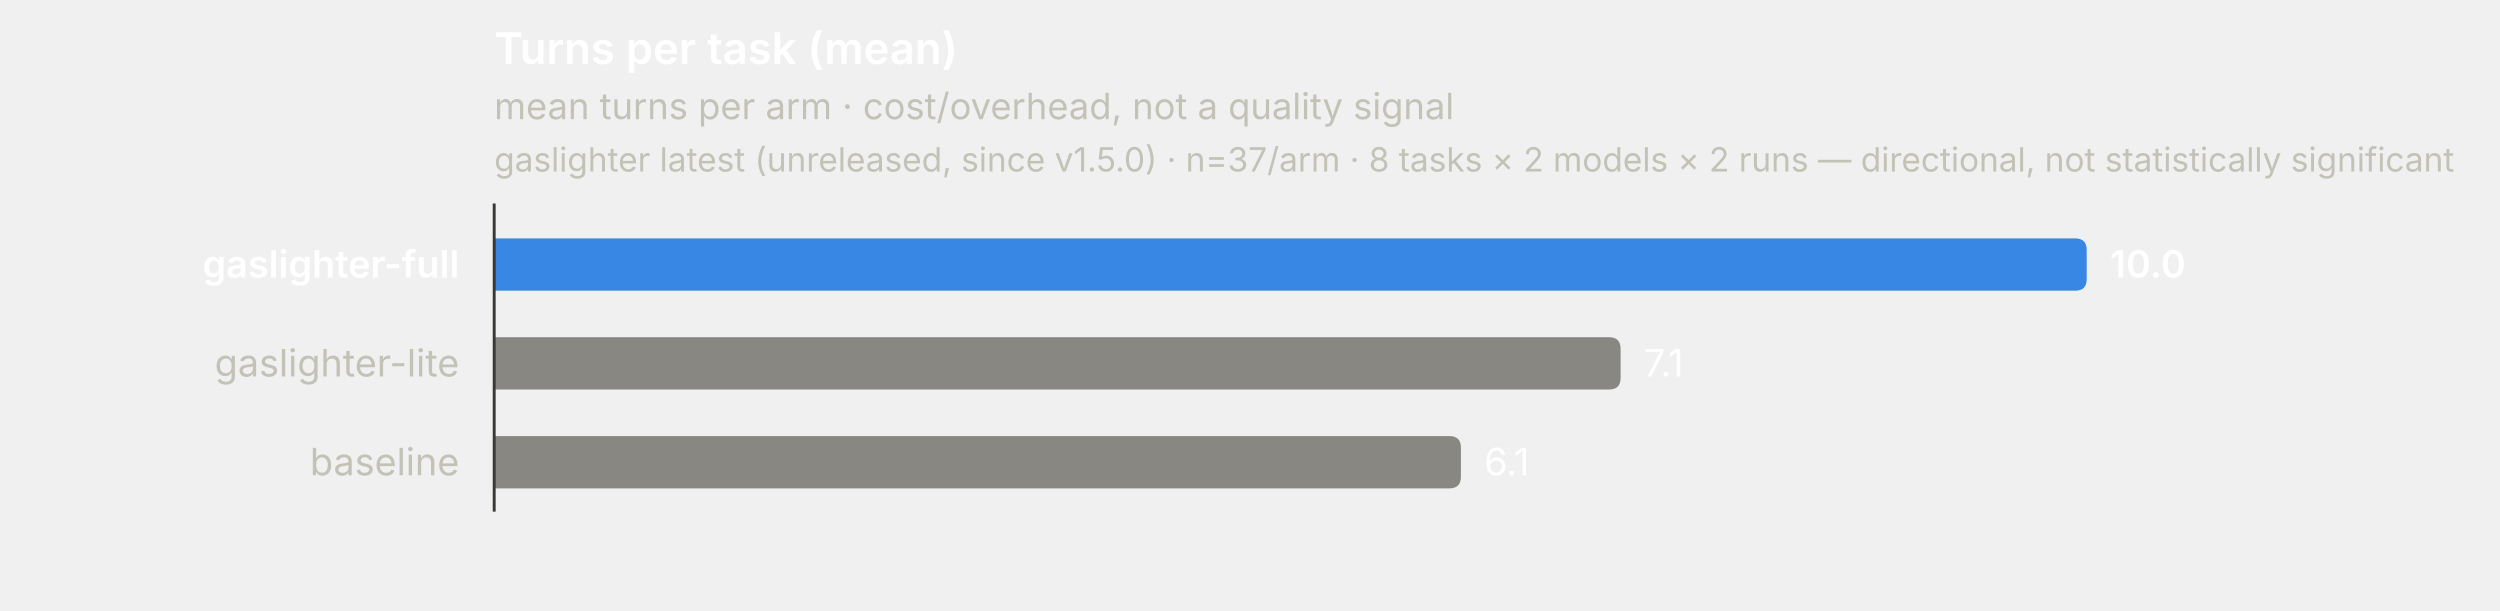
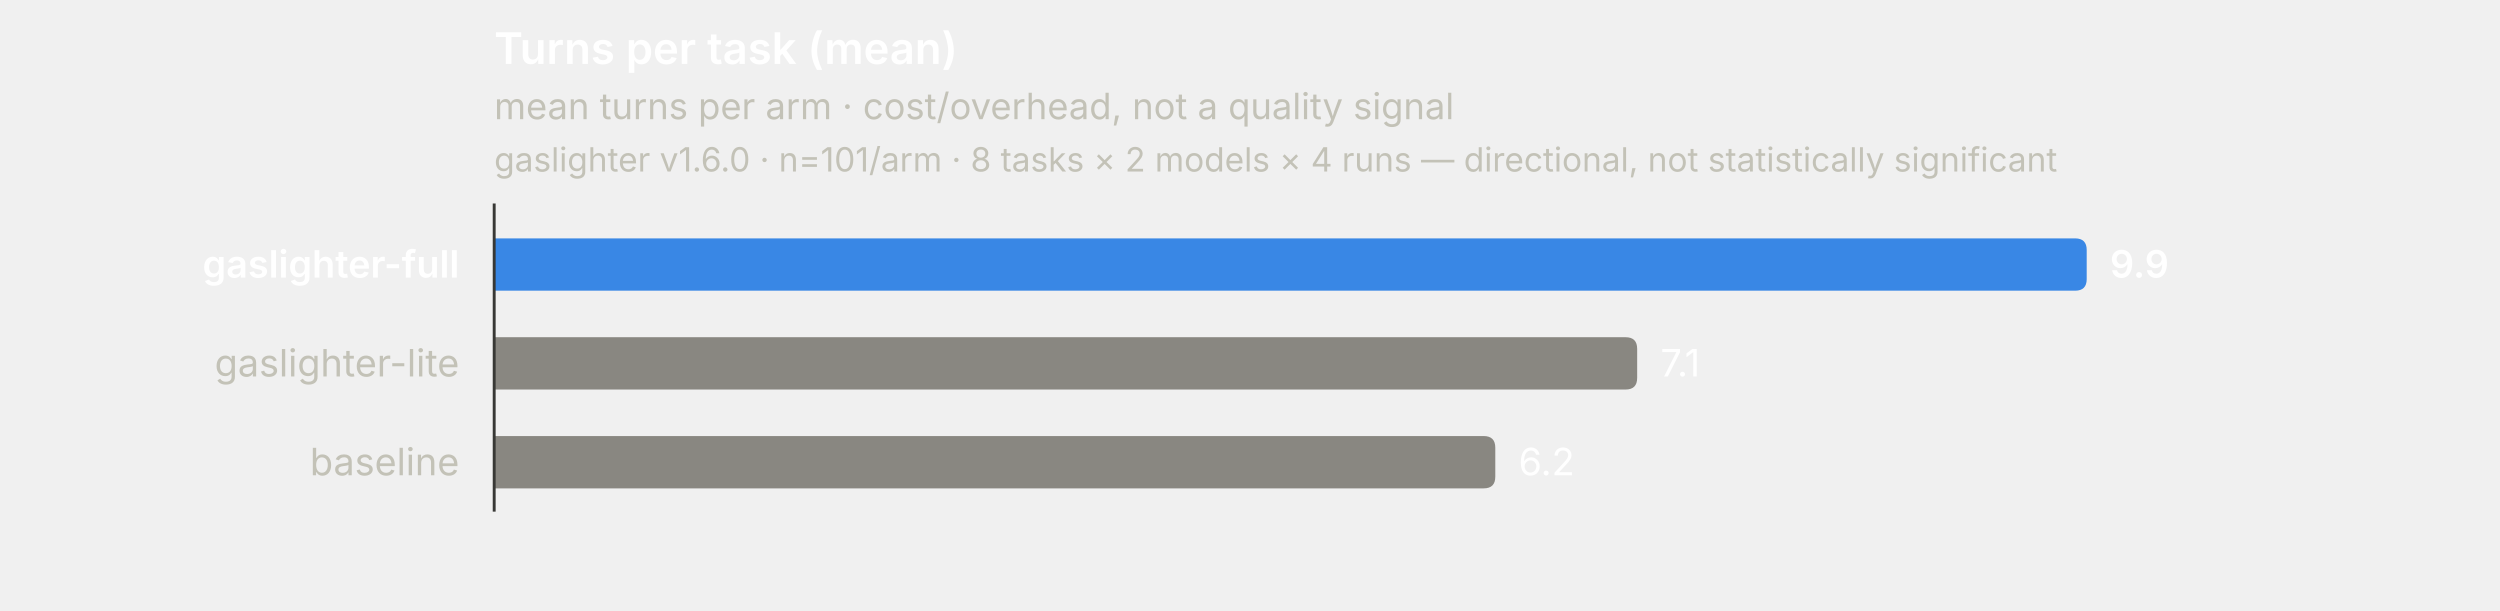
- <svg xmlns="http://www.w3.org/2000/svg" width="860" height="210" viewBox="0 0 860 210" role="img" aria-label="Turns per task (mean) by arm; baseline lowest at 6.1, gaslighter-full highest at 10.0.">
+ <svg xmlns="http://www.w3.org/2000/svg" width="860" height="210" viewBox="0 0 860 210" role="img" aria-label="Turns per task (mean) by arm; baseline lowest at 6.2, gaslighter-full highest at 9.9.">
  <text x="170" y="22" font-family="system-ui, -apple-system, &quot;Segoe UI&quot;, sans-serif" font-size="15" font-weight="600" fill="#ffffff">Turns per task (mean)</text>
  <text x="170" y="41" font-family="system-ui, -apple-system, &quot;Segoe UI&quot;, sans-serif" font-size="12.5" fill="#c3c2b7">mean turns per arm · cost/overhead, not a quality signal</text>
-   <text x="170" y="59" font-family="system-ui, -apple-system, &quot;Segoe UI&quot;, sans-serif" font-size="11.5" fill="#c3c2b7">gaslighter latest (unreleased, since v1.5.0) · n=37/arm · 8 tasks × 2 models × 2 runs — directional, not statistically significant</text>
+   <text x="170" y="59" font-family="system-ui, -apple-system, &quot;Segoe UI&quot;, sans-serif" font-size="11.5" fill="#c3c2b7">gaslighter v1.6.0 · n=101/arm · 8 tasks × 2 models × 4 runs — directional, not statistically significant</text>
  <text x="158" y="95.5" text-anchor="end" font-family="system-ui, -apple-system, &quot;Segoe UI&quot;, sans-serif" font-size="13" font-weight="600" fill="#ffffff">gaslighter-full</text>
  <path d="M170,82.0 H713.826 Q717.826,82.0 717.826,86.0 V96.0 Q717.826,100.0 713.826,100.0 H170 Z" fill="#3987e5" />
-   <text x="725.826" y="95.5" font-family="system-ui, -apple-system, &quot;Segoe UI&quot;, sans-serif" font-size="13" font-weight="600" fill="#ffffff">10.0</text>
+   <text x="725.826" y="95.5" font-family="system-ui, -apple-system, &quot;Segoe UI&quot;, sans-serif" font-size="13" font-weight="600" fill="#ffffff">9.9</text>
  <text x="158" y="129.5" text-anchor="end" font-family="system-ui, -apple-system, &quot;Segoe UI&quot;, sans-serif" font-size="13" fill="#c3c2b7">gaslighter-lite</text>
-   <path d="M170,116.0 H553.487 Q557.487,116.0 557.487,120.0 V130.0 Q557.487,134.0 553.487,134.0 H170 Z" fill="#898781" />
-   <text x="565.487" y="129.5" font-family="system-ui, -apple-system, &quot;Segoe UI&quot;, sans-serif" font-size="13" fill="#ffffff">7.1</text>
+   <path d="M170,116.0 H559.184 Q563.184,116.0 563.184,120.0 V130.0 Q563.184,134.0 559.184,134.0 H170 Z" fill="#898781" />
+   <text x="571.184" y="129.5" font-family="system-ui, -apple-system, &quot;Segoe UI&quot;, sans-serif" font-size="13" fill="#ffffff">7.1</text>
  <text x="158" y="163.5" text-anchor="end" font-family="system-ui, -apple-system, &quot;Segoe UI&quot;, sans-serif" font-size="13" fill="#c3c2b7">baseline</text>
-   <path d="M170,150.0 H498.556 Q502.556,150.0 502.556,154.0 V164.0 Q502.556,168.0 498.556,168.0 H170 Z" fill="#898781" />
-   <text x="510.556" y="163.5" font-family="system-ui, -apple-system, &quot;Segoe UI&quot;, sans-serif" font-size="13" fill="#ffffff">6.1</text>
+   <path d="M170,150.0 H510.379 Q514.379,150.0 514.379,154.0 V164.0 Q514.379,168.0 510.379,168.0 H170 Z" fill="#898781" />
+   <text x="522.379" y="163.5" font-family="system-ui, -apple-system, &quot;Segoe UI&quot;, sans-serif" font-size="13" fill="#ffffff">6.2</text>
  <line x1="170" y1="70" x2="170" y2="176" stroke="#383835" stroke-width="1" />
</svg>
